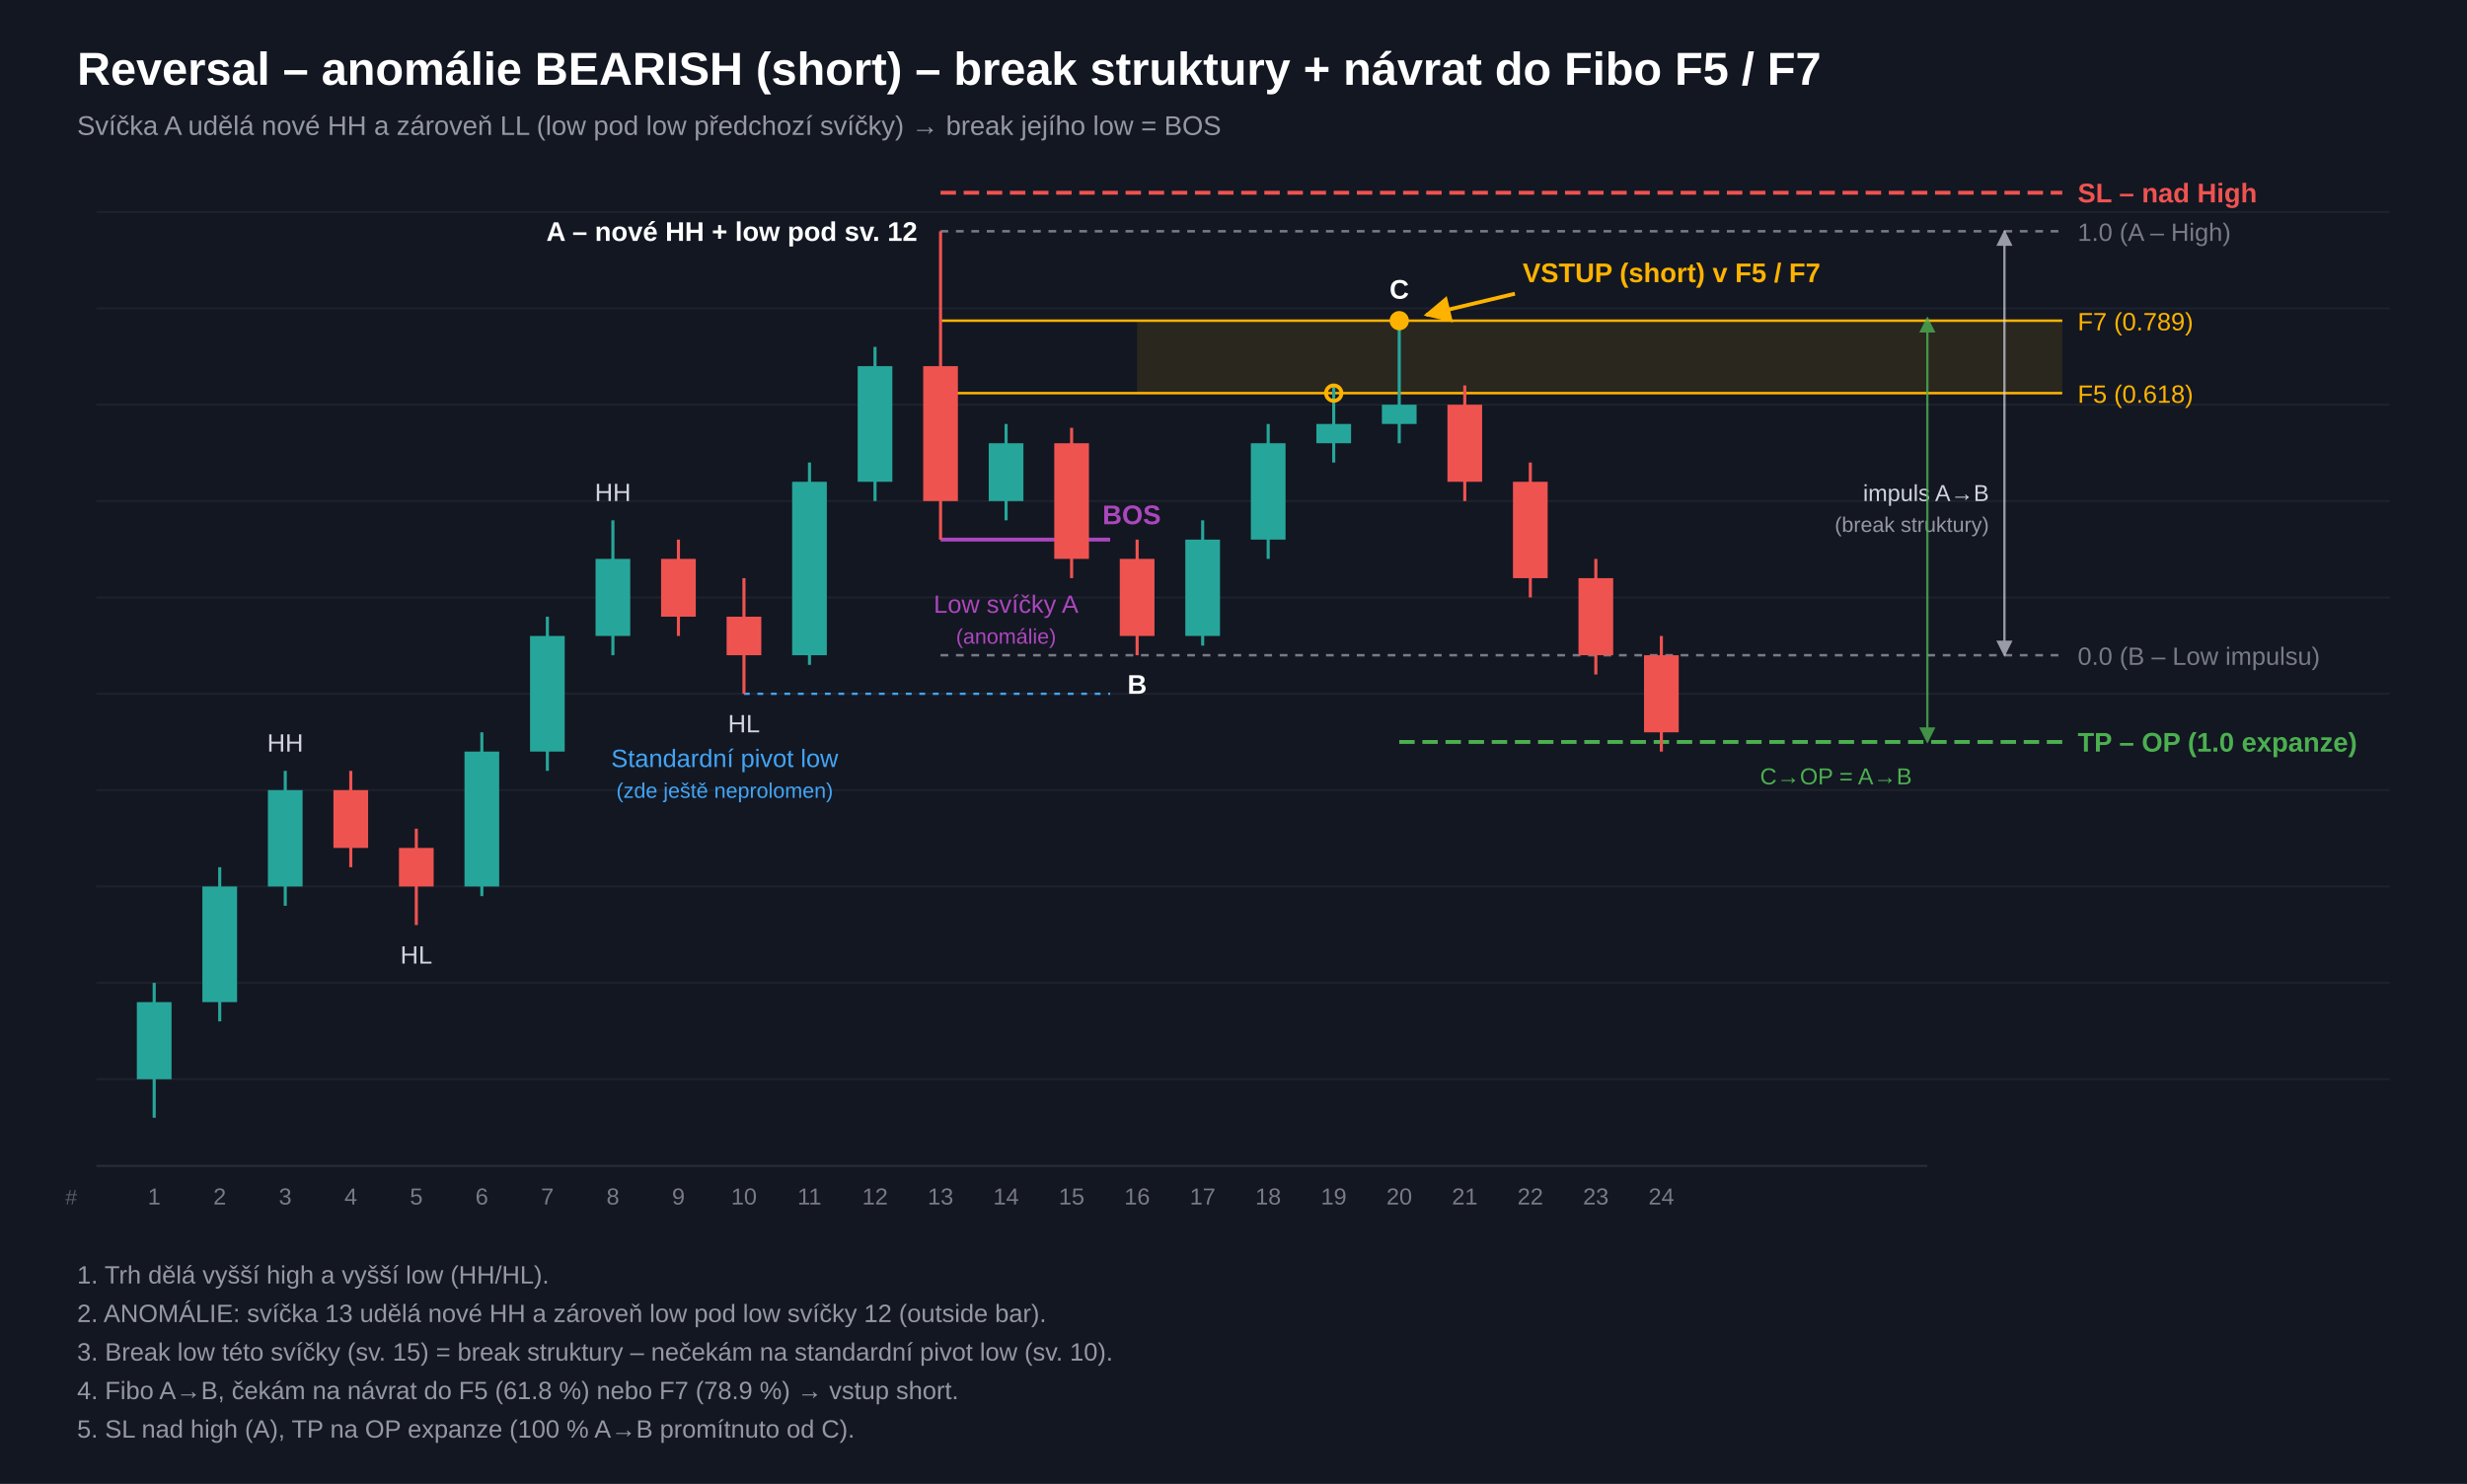
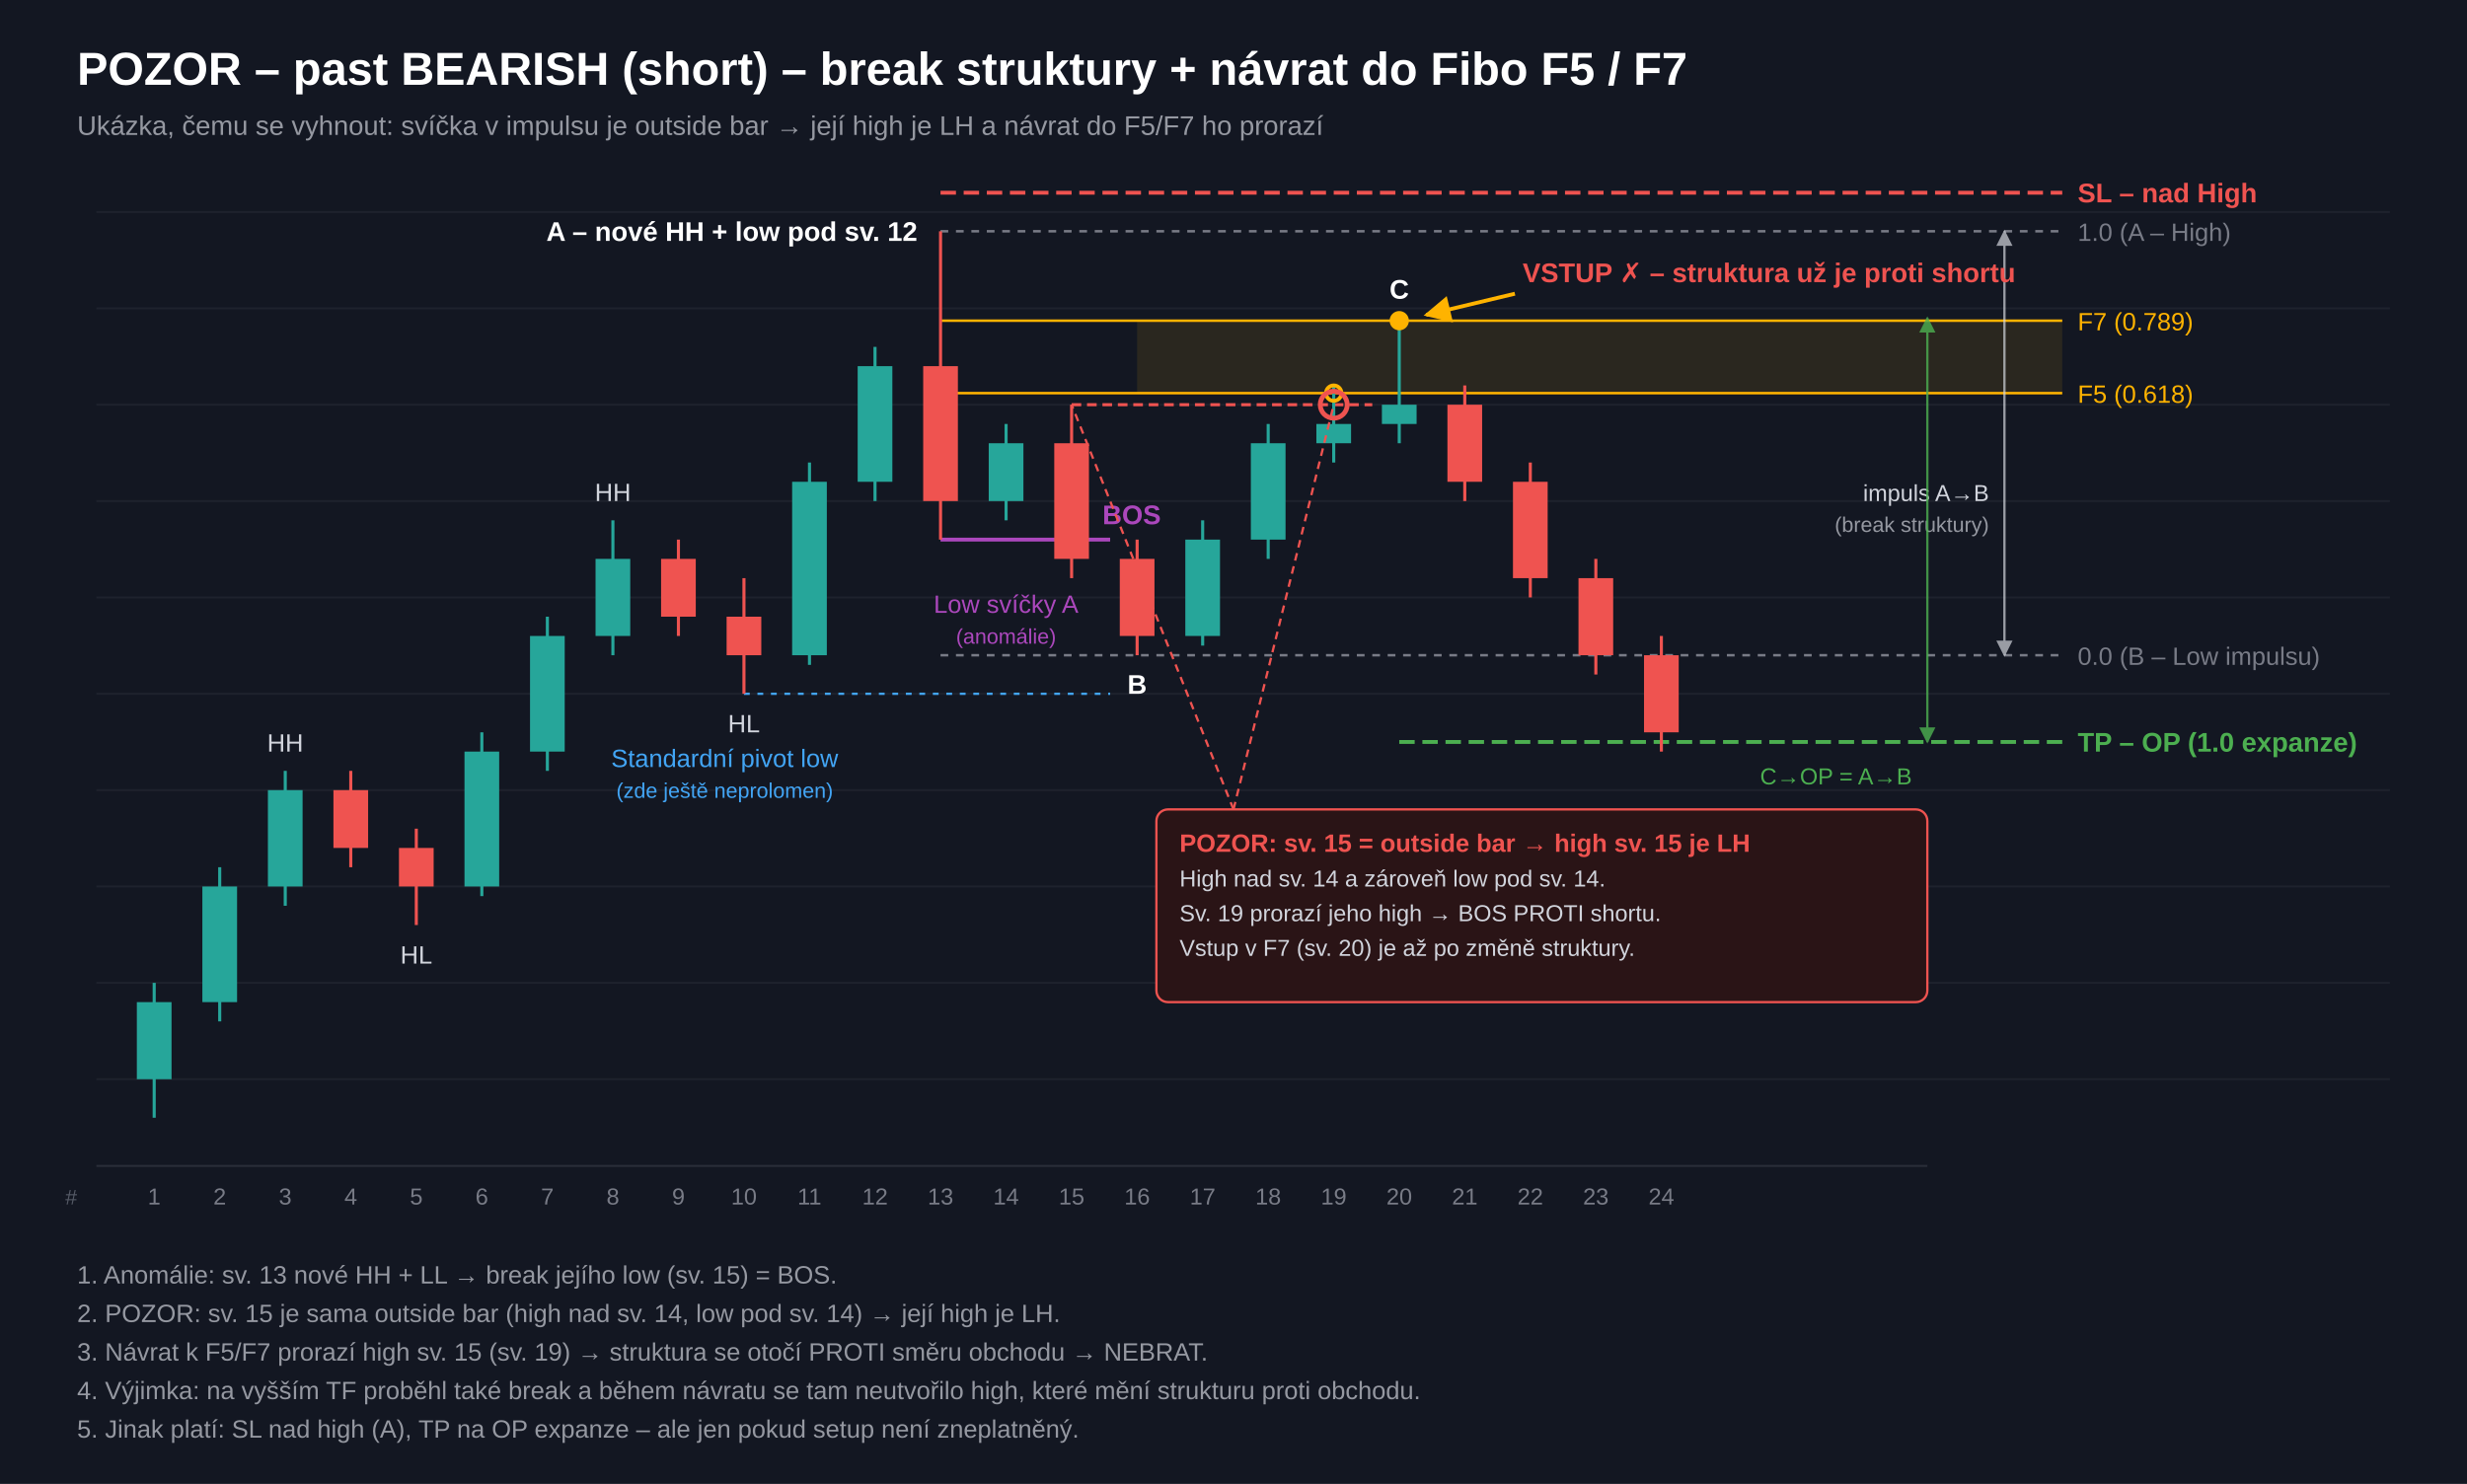
<svg xmlns="http://www.w3.org/2000/svg" viewBox="0 0 1280 770" width="1280" height="770" font-family="Segoe UI, Arial, sans-serif">
  <defs>
    <marker id="ar" viewBox="0 0 10 10" refX="9" refY="5" markerWidth="7" markerHeight="7" orient="auto-start-reverse">
      <path d="M0,0 L10,5 L0,10 z" fill="#d1d4dc" />
    </marker>
    <marker id="arG" viewBox="0 0 10 10" refX="9" refY="5" markerWidth="7" markerHeight="7" orient="auto-start-reverse">
      <path d="M0,0 L10,5 L0,10 z" fill="#4caf50" />
    </marker>
    <marker id="arY" viewBox="0 0 10 10" refX="9" refY="5" markerWidth="7" markerHeight="7" orient="auto-start-reverse">
      <path d="M0,0 L10,5 L0,10 z" fill="#ffb300" />
    </marker>
  </defs>
  <rect width="1280" height="770" fill="#131722" />
-   <text x="40" y="44" fill="#ffffff" font-size="24" font-weight="700">Reversal – anomálie BEARISH (short) – break struktury + návrat do Fibo F5 / F7</text>
-   <text x="40" y="70" fill="#9598a1" font-size="14">Svíčka A udělá nové HH a zároveň LL (low pod low předchozí svíčky) → break jejího low = BOS</text>
+   <text x="40" y="44" fill="#ffffff" font-size="24" font-weight="700">POZOR – past BEARISH (short) – break struktury + návrat do Fibo F5 / F7</text>
+   <text x="40" y="70" fill="#9598a1" font-size="14">Ukázka, čemu se vyhnout: svíčka v impulsu je outside bar → její high je LH a návrat do F5/F7 ho prorazí</text>
  <line x1="50" x2="1240" y1="560" y2="560" stroke="#1e222d" />
  <line x1="50" x2="1240" y1="510" y2="510" stroke="#1e222d" />
  <line x1="50" x2="1240" y1="460" y2="460" stroke="#1e222d" />
  <line x1="50" x2="1240" y1="410" y2="410" stroke="#1e222d" />
  <line x1="50" x2="1240" y1="360" y2="360" stroke="#1e222d" />
  <line x1="50" x2="1240" y1="310" y2="310" stroke="#1e222d" />
  <line x1="50" x2="1240" y1="260" y2="260" stroke="#1e222d" />
  <line x1="50" x2="1240" y1="210" y2="210" stroke="#1e222d" />
  <line x1="50" x2="1240" y1="160" y2="160" stroke="#1e222d" />
  <line x1="50" x2="1240" y1="110" y2="110" stroke="#1e222d" />
  <rect x="590" y="166.4" width="480" height="37.6" fill="#ffb300" opacity="0.10" />
  <line x1="488" x2="1070" y1="120" y2="120" stroke="#787b86" stroke-width="1.3" stroke-dasharray="4 4" />
  <text x="1078" y="125" fill="#787b86" font-size="13">1.0  (A – High)</text>
  <line x1="488" x2="1070" y1="166.4" y2="166.4" stroke="#ffb300" stroke-width="1.3" stroke-dasharray="" />
  <text x="1078" y="171.4" fill="#ffb300" font-size="13">F7  (0.789)</text>
  <line x1="488" x2="1070" y1="204.0" y2="204.0" stroke="#ffb300" stroke-width="1.3" stroke-dasharray="" />
  <text x="1078" y="209.0" fill="#ffb300" font-size="13">F5  (0.618)</text>
  <line x1="488" x2="1070" y1="340" y2="340" stroke="#787b86" stroke-width="1.3" stroke-dasharray="4 4" />
  <text x="1078" y="345" fill="#787b86" font-size="13">0.0  (B – Low impulsu)</text>
  <line x1="488" x2="1070" y1="100" y2="100" stroke="#ef5350" stroke-width="2" stroke-dasharray="8 4" />
  <text x="1078" y="105" fill="#ef5350" font-size="14" font-weight="700">SL – nad High</text>
  <line x1="726" x2="1070" y1="385.0" y2="385.0" stroke="#4caf50" stroke-width="2" stroke-dasharray="8 4" />
  <text x="1078" y="390.0" fill="#4caf50" font-size="14" font-weight="700">TP – OP (1.0 expanze)</text>
  <line x1="386" x2="576" y1="360" y2="360" stroke="#42a5f5" stroke-width="1.2" stroke-dasharray="3 4" />
  <text x="376" y="398" fill="#42a5f5" font-size="13" text-anchor="middle">Standardní pivot low</text>
  <text x="376" y="414" fill="#42a5f5" font-size="11" text-anchor="middle">(zde ještě neprolomen)</text>
  <line x1="488" x2="576" y1="280" y2="280" stroke="#ab47bc" stroke-width="2" stroke-dasharray="" />
  <text x="522" y="318" fill="#ab47bc" font-size="13" text-anchor="middle">Low svíčky A</text>
  <text x="522" y="334" fill="#ab47bc" font-size="11" text-anchor="middle">(anomálie)</text>
  <text x="572" y="272" fill="#ab47bc" font-size="14" font-weight="700">BOS</text>
  <circle cx="556" cy="280" r="5" fill="none" stroke="#ab47bc" stroke-width="2" />
+   <line x1="556" x2="712" y1="210" y2="210" stroke="#ef5350" stroke-width="1.6" stroke-dasharray="5 3" />
+   <text x="546" y="248" fill="#ef5350" font-size="13" text-anchor="middle" />
  <line x1="80" x2="80" y1="510" y2="580" stroke="#26a69a" stroke-width="1.6" />
  <rect x="71" y="520" width="18" height="40" fill="#26a69a" />
  <text x="80" y="625" fill="#787b86" font-size="12" text-anchor="middle">1</text>
  <line x1="114" x2="114" y1="450" y2="530" stroke="#26a69a" stroke-width="1.6" />
  <rect x="105" y="460" width="18" height="60" fill="#26a69a" />
  <text x="114" y="625" fill="#787b86" font-size="12" text-anchor="middle">2</text>
  <line x1="148" x2="148" y1="400" y2="470" stroke="#26a69a" stroke-width="1.6" />
  <rect x="139" y="410" width="18" height="50" fill="#26a69a" />
  <text x="148" y="625" fill="#787b86" font-size="12" text-anchor="middle">3</text>
  <line x1="182" x2="182" y1="400" y2="450" stroke="#ef5350" stroke-width="1.6" />
  <rect x="173" y="410" width="18" height="30" fill="#ef5350" />
  <text x="182" y="625" fill="#787b86" font-size="12" text-anchor="middle">4</text>
  <line x1="216" x2="216" y1="430" y2="480" stroke="#ef5350" stroke-width="1.6" />
  <rect x="207" y="440" width="18" height="20" fill="#ef5350" />
  <text x="216" y="625" fill="#787b86" font-size="12" text-anchor="middle">5</text>
  <line x1="250" x2="250" y1="380" y2="465.0" stroke="#26a69a" stroke-width="1.6" />
  <rect x="241" y="390" width="18" height="70" fill="#26a69a" />
  <text x="250" y="625" fill="#787b86" font-size="12" text-anchor="middle">6</text>
  <line x1="284" x2="284" y1="320" y2="400" stroke="#26a69a" stroke-width="1.6" />
  <rect x="275" y="330" width="18" height="60" fill="#26a69a" />
  <text x="284" y="625" fill="#787b86" font-size="12" text-anchor="middle">7</text>
  <line x1="318" x2="318" y1="270" y2="340" stroke="#26a69a" stroke-width="1.6" />
  <rect x="309" y="290" width="18" height="40" fill="#26a69a" />
  <text x="318" y="625" fill="#787b86" font-size="12" text-anchor="middle">8</text>
  <line x1="352" x2="352" y1="280" y2="330" stroke="#ef5350" stroke-width="1.6" />
  <rect x="343" y="290" width="18" height="30" fill="#ef5350" />
  <text x="352" y="625" fill="#787b86" font-size="12" text-anchor="middle">9</text>
  <line x1="386" x2="386" y1="300" y2="360" stroke="#ef5350" stroke-width="1.6" />
  <rect x="377" y="320" width="18" height="20" fill="#ef5350" />
  <text x="386" y="625" fill="#787b86" font-size="12" text-anchor="middle">10</text>
  <line x1="420" x2="420" y1="240" y2="345.0" stroke="#26a69a" stroke-width="1.6" />
  <rect x="411" y="250" width="18" height="90" fill="#26a69a" />
  <text x="420" y="625" fill="#787b86" font-size="12" text-anchor="middle">11</text>
  <line x1="454" x2="454" y1="180" y2="260" stroke="#26a69a" stroke-width="1.6" />
  <rect x="445" y="190" width="18" height="60" fill="#26a69a" />
  <text x="454" y="625" fill="#787b86" font-size="12" text-anchor="middle">12</text>
  <line x1="488" x2="488" y1="120" y2="280" stroke="#ef5350" stroke-width="1.6" />
  <rect x="479" y="190" width="18" height="70" fill="#ef5350" />
  <text x="488" y="625" fill="#787b86" font-size="12" text-anchor="middle">13</text>
  <line x1="522" x2="522" y1="220" y2="270" stroke="#26a69a" stroke-width="1.6" />
  <rect x="513" y="230" width="18" height="30" fill="#26a69a" />
  <text x="522" y="625" fill="#787b86" font-size="12" text-anchor="middle">14</text>
-   <line x1="556" x2="556" y1="222.0" y2="300" stroke="#ef5350" stroke-width="1.6" />
+   <line x1="556" x2="556" y1="210" y2="300" stroke="#ef5350" stroke-width="1.6" />
  <rect x="547" y="230" width="18" height="60" fill="#ef5350" />
  <text x="556" y="625" fill="#787b86" font-size="12" text-anchor="middle">15</text>
  <line x1="590" x2="590" y1="280" y2="340" stroke="#ef5350" stroke-width="1.6" />
  <rect x="581" y="290" width="18" height="40" fill="#ef5350" />
  <text x="590" y="625" fill="#787b86" font-size="12" text-anchor="middle">16</text>
  <line x1="624" x2="624" y1="270" y2="335.0" stroke="#26a69a" stroke-width="1.6" />
  <rect x="615" y="280" width="18" height="50" fill="#26a69a" />
  <text x="624" y="625" fill="#787b86" font-size="12" text-anchor="middle">17</text>
  <line x1="658" x2="658" y1="220" y2="290" stroke="#26a69a" stroke-width="1.6" />
  <rect x="649" y="230" width="18" height="50" fill="#26a69a" />
  <text x="658" y="625" fill="#787b86" font-size="12" text-anchor="middle">18</text>
  <line x1="692" x2="692" y1="200" y2="240" stroke="#26a69a" stroke-width="1.6" />
  <rect x="683" y="220" width="18" height="10" fill="#26a69a" />
  <text x="692" y="625" fill="#787b86" font-size="12" text-anchor="middle">19</text>
  <line x1="726" x2="726" y1="165.0" y2="230" stroke="#26a69a" stroke-width="1.6" />
  <rect x="717" y="210" width="18" height="10" fill="#26a69a" />
  <text x="726" y="625" fill="#787b86" font-size="12" text-anchor="middle">20</text>
  <line x1="760" x2="760" y1="200" y2="260" stroke="#ef5350" stroke-width="1.6" />
  <rect x="751" y="210" width="18" height="40" fill="#ef5350" />
  <text x="760" y="625" fill="#787b86" font-size="12" text-anchor="middle">21</text>
  <line x1="794" x2="794" y1="240" y2="310" stroke="#ef5350" stroke-width="1.6" />
  <rect x="785" y="250" width="18" height="50" fill="#ef5350" />
  <text x="794" y="625" fill="#787b86" font-size="12" text-anchor="middle">22</text>
  <line x1="828" x2="828" y1="290" y2="350" stroke="#ef5350" stroke-width="1.6" />
  <rect x="819" y="300" width="18" height="40" fill="#ef5350" />
  <text x="828" y="625" fill="#787b86" font-size="12" text-anchor="middle">23</text>
  <line x1="862" x2="862" y1="330" y2="390" stroke="#ef5350" stroke-width="1.6" />
  <rect x="853" y="340" width="18" height="40" fill="#ef5350" />
  <text x="862" y="625" fill="#787b86" font-size="12" text-anchor="middle">24</text>
  <text x="40" y="625" fill="#555a66" font-size="11" text-anchor="end">#</text>
  <line x1="50" x2="1000" y1="605" y2="605" stroke="#2a2e39" />
  <text x="148" y="390" fill="#d1d4dc" font-size="13" text-anchor="middle">HH</text>
  <text x="216" y="500" fill="#d1d4dc" font-size="13" text-anchor="middle">HL</text>
  <text x="318" y="260" fill="#d1d4dc" font-size="13" text-anchor="middle">HH</text>
  <text x="386" y="380" fill="#d1d4dc" font-size="13" text-anchor="middle">HL</text>
  <text x="476" y="125" fill="#ffffff" font-size="14" font-weight="700" text-anchor="end">A – nové HH + low pod sv. 12</text>
  <text x="590" y="360" fill="#ffffff" font-size="14" text-anchor="middle" font-weight="700">B</text>
  <text x="726" y="155.0" fill="#ffffff" font-size="14" text-anchor="middle" font-weight="700">C</text>
  <line x1="1040" x2="1040" y1="120" y2="340" stroke="#d1d4dc" stroke-width="1.2" marker-start="url(#ar)" marker-end="url(#ar)" opacity="0.7" />
  <text x="1032" y="260.0" fill="#d1d4dc" font-size="12" text-anchor="end">impuls A→B</text>
  <text x="1032" y="276.0" fill="#9598a1" font-size="11" text-anchor="end">(break struktury)</text>
  <line x1="1000" x2="1000" y1="165.0" y2="385.0" stroke="#4caf50" stroke-width="1.2" marker-start="url(#arG)" marker-end="url(#arG)" opacity="0.8" />
  <text x="992" y="407.0" fill="#4caf50" font-size="12" text-anchor="end">C→OP = A→B</text>
  <line x1="786" x2="740" y1="152.4" y2="163.4" stroke="#ffb300" stroke-width="2" marker-end="url(#arY)" />
-   <text x="790" y="146.4" fill="#ffb300" font-size="14" font-weight="700">VSTUP (short) v F5 / F7</text>
+   <text x="790" y="146.4" fill="#ef5350" font-size="14" font-weight="700">VSTUP ✗ – struktura už je proti shortu</text>
  <circle cx="726" cy="166.4" r="5" fill="#ffb300" />
  <circle cx="692" cy="204.0" r="4" fill="none" stroke="#ffb300" stroke-width="2" />
-   <text x="40" y="666" fill="#9598a1" font-size="13">1. Trh dělá vyšší high a vyšší low (HH/HL).</text>
-   <text x="40" y="686" fill="#9598a1" font-size="13">2. ANOMÁLIE: svíčka 13 udělá nové HH a zároveň low pod low svíčky 12 (outside bar).</text>
-   <text x="40" y="706" fill="#9598a1" font-size="13">3. Break low této svíčky (sv. 15) = break struktury – nečekám na standardní pivot low (sv. 10).</text>
-   <text x="40" y="726" fill="#9598a1" font-size="13">4. Fibo A→B, čekám na návrat do F5 (61.8 %) nebo F7 (78.9 %) → vstup short.</text>
-   <text x="40" y="746" fill="#9598a1" font-size="13">5. SL nad high (A), TP na OP expanze (100 % A→B promítnuto od C).</text>
+   <circle cx="692" cy="210" r="7" fill="none" stroke="#ef5350" stroke-width="2.5" />
+   <line x1="640" y1="420" x2="556" y2="210" stroke="#ef5350" stroke-width="1.2" stroke-dasharray="4 3" />
+   <line x1="640" y1="420" x2="692" y2="210" stroke="#ef5350" stroke-width="1.2" stroke-dasharray="4 3" />
+   <rect x="600" y="420" width="400" height="100" rx="6" fill="#2a1416" stroke="#ef5350" stroke-width="1.2" />
+   <text x="612" y="442" fill="#ef5350" font-size="13" font-weight="700">POZOR: sv. 15 = outside bar → high sv. 15 je LH</text>
+   <text x="612" y="460" fill="#d1d4dc" font-size="12">High nad sv. 14 a zároveň low pod sv. 14.</text>
+   <text x="612" y="478" fill="#d1d4dc" font-size="12">Sv. 19 prorazí jeho high → BOS PROTI shortu.</text>
+   <text x="612" y="496" fill="#d1d4dc" font-size="12">Vstup v F7 (sv. 20) je až po změně struktury.</text>
+   <text x="40" y="666" fill="#9598a1" font-size="13">1. Anomálie: sv. 13 nové HH + LL → break jejího low (sv. 15) = BOS.</text>
+   <text x="40" y="686" fill="#9598a1" font-size="13">2. POZOR: sv. 15 je sama outside bar (high nad sv. 14, low pod sv. 14) → její high je LH.</text>
+   <text x="40" y="706" fill="#9598a1" font-size="13">3. Návrat k F5/F7 prorazí high sv. 15 (sv. 19) → struktura se otočí PROTI směru obchodu → NEBRAT.</text>
+   <text x="40" y="726" fill="#9598a1" font-size="13">4. Výjimka: na vyšším TF proběhl také break a během návratu se tam neutvořilo high, které mění strukturu proti obchodu.</text>
+   <text x="40" y="746" fill="#9598a1" font-size="13">5. Jinak platí: SL nad high (A), TP na OP expanze – ale jen pokud setup není zneplatněný.</text>
</svg>
